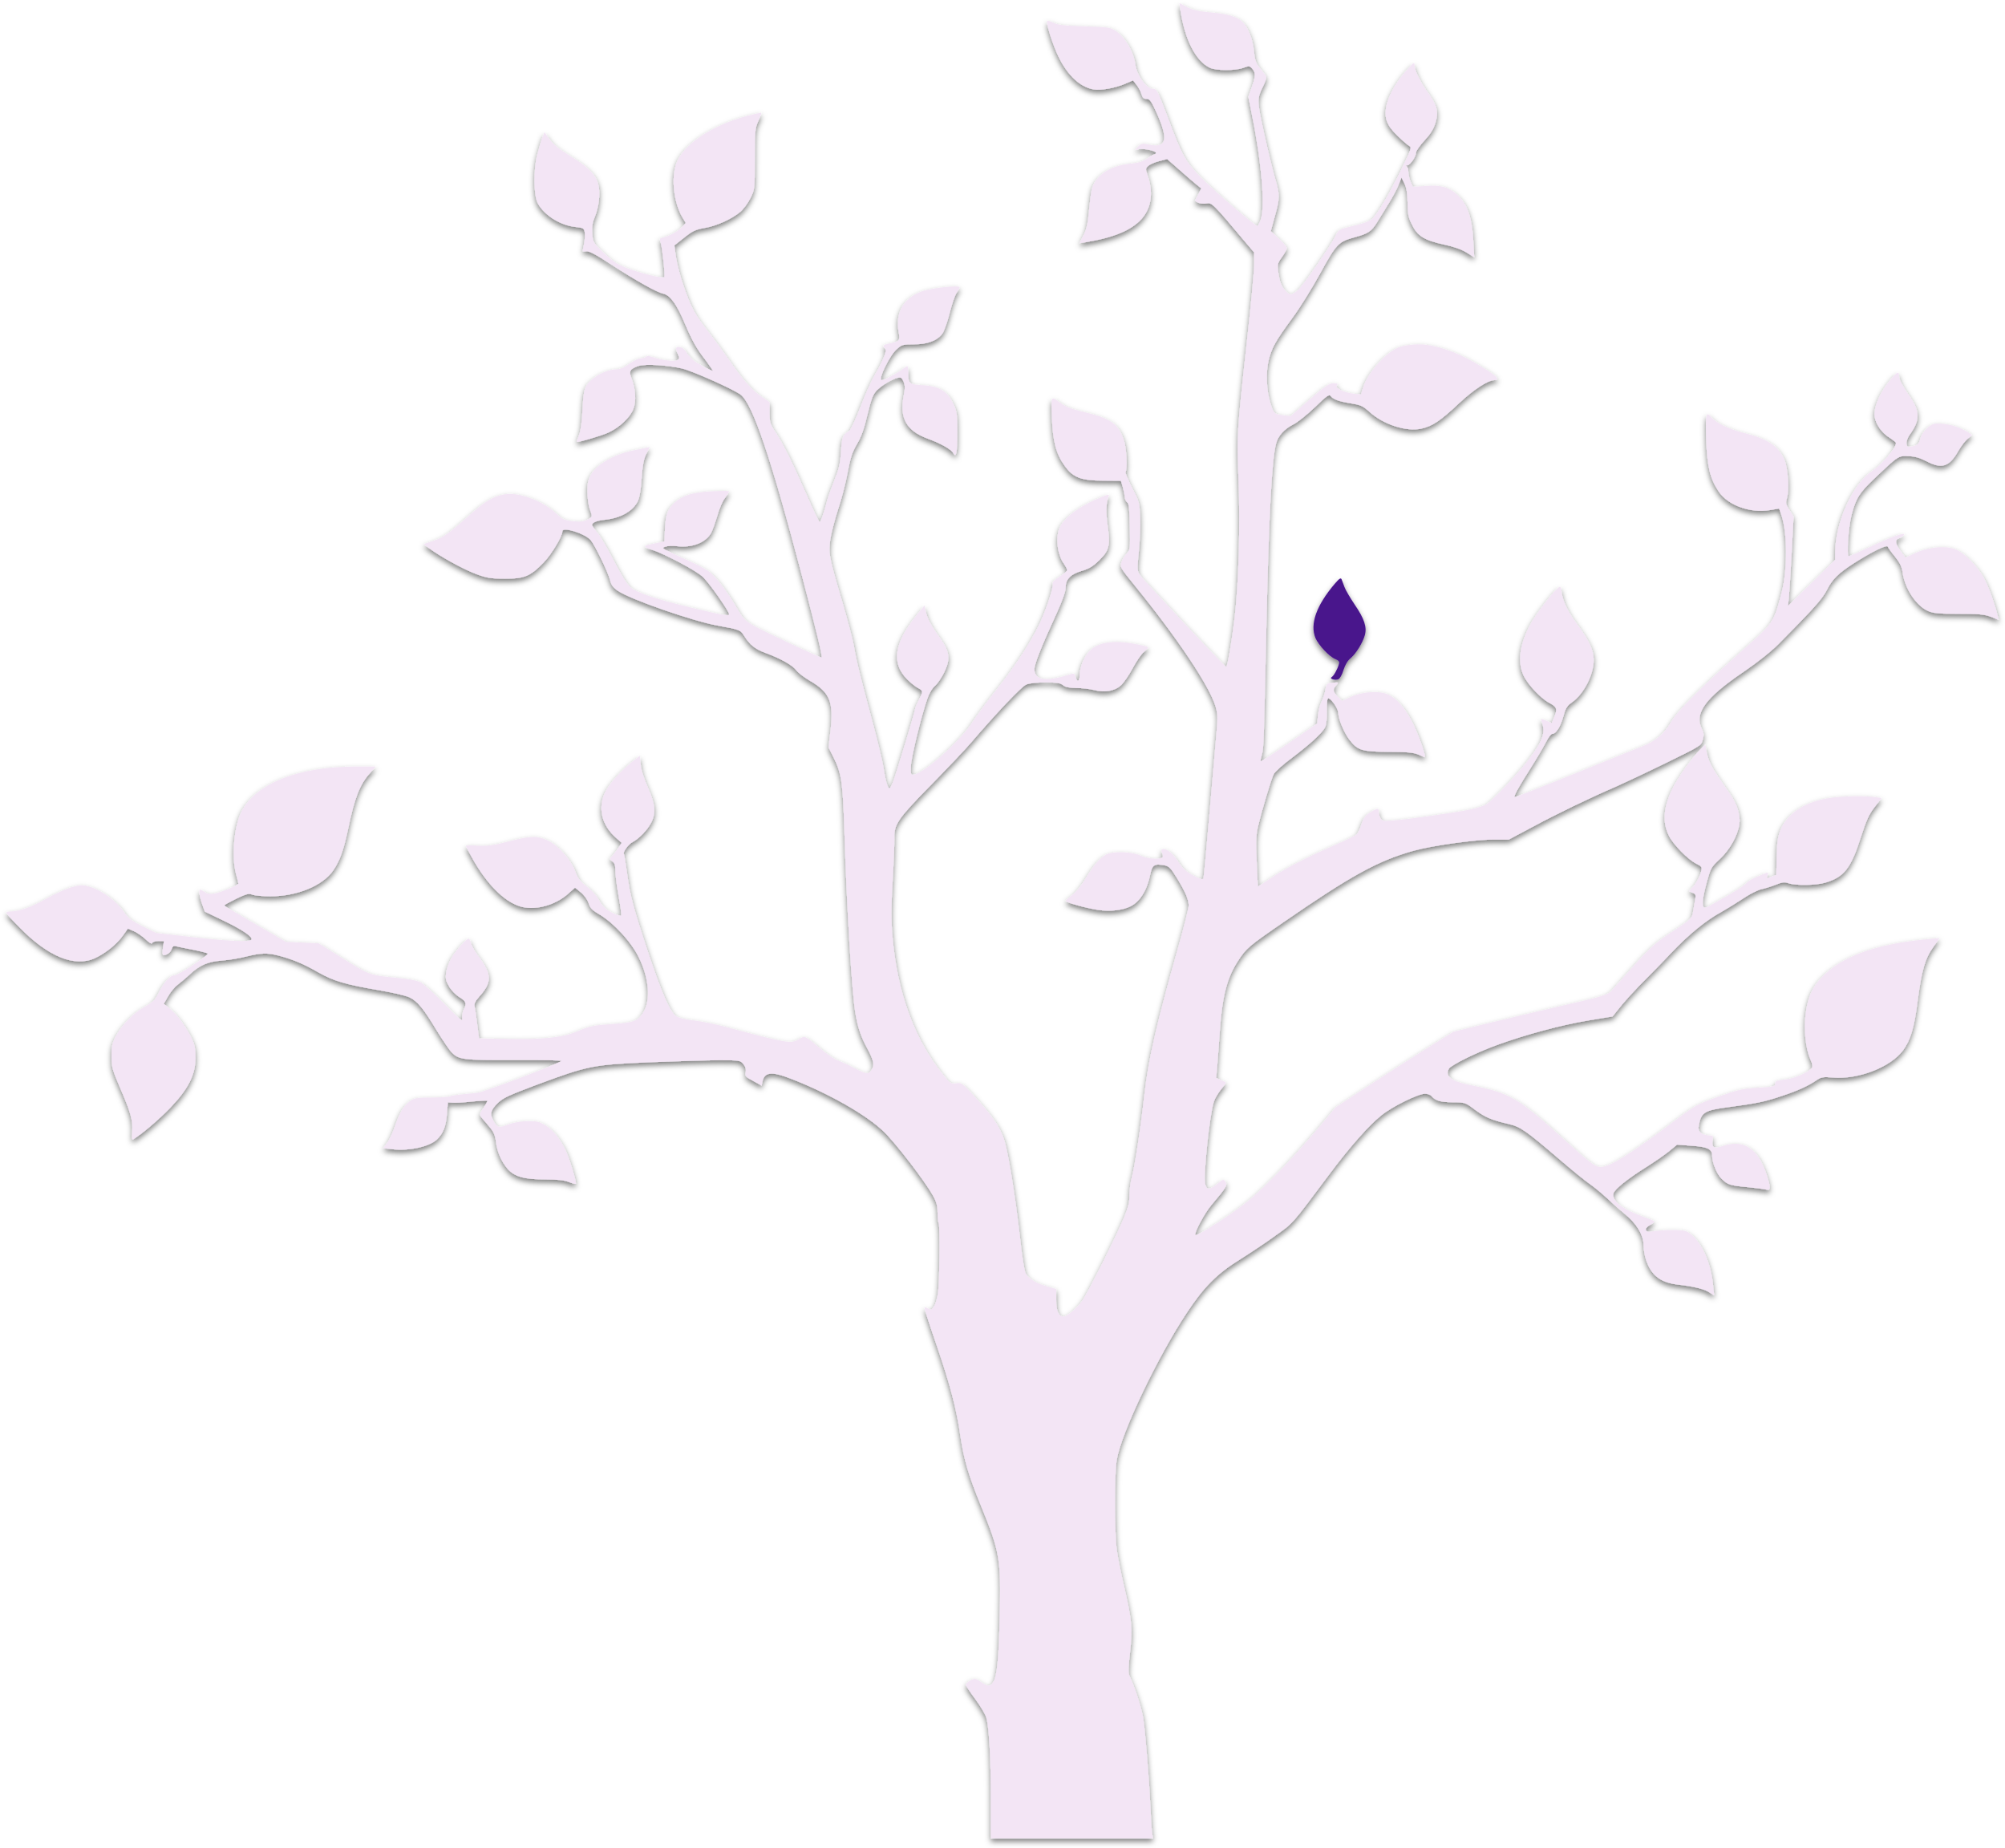
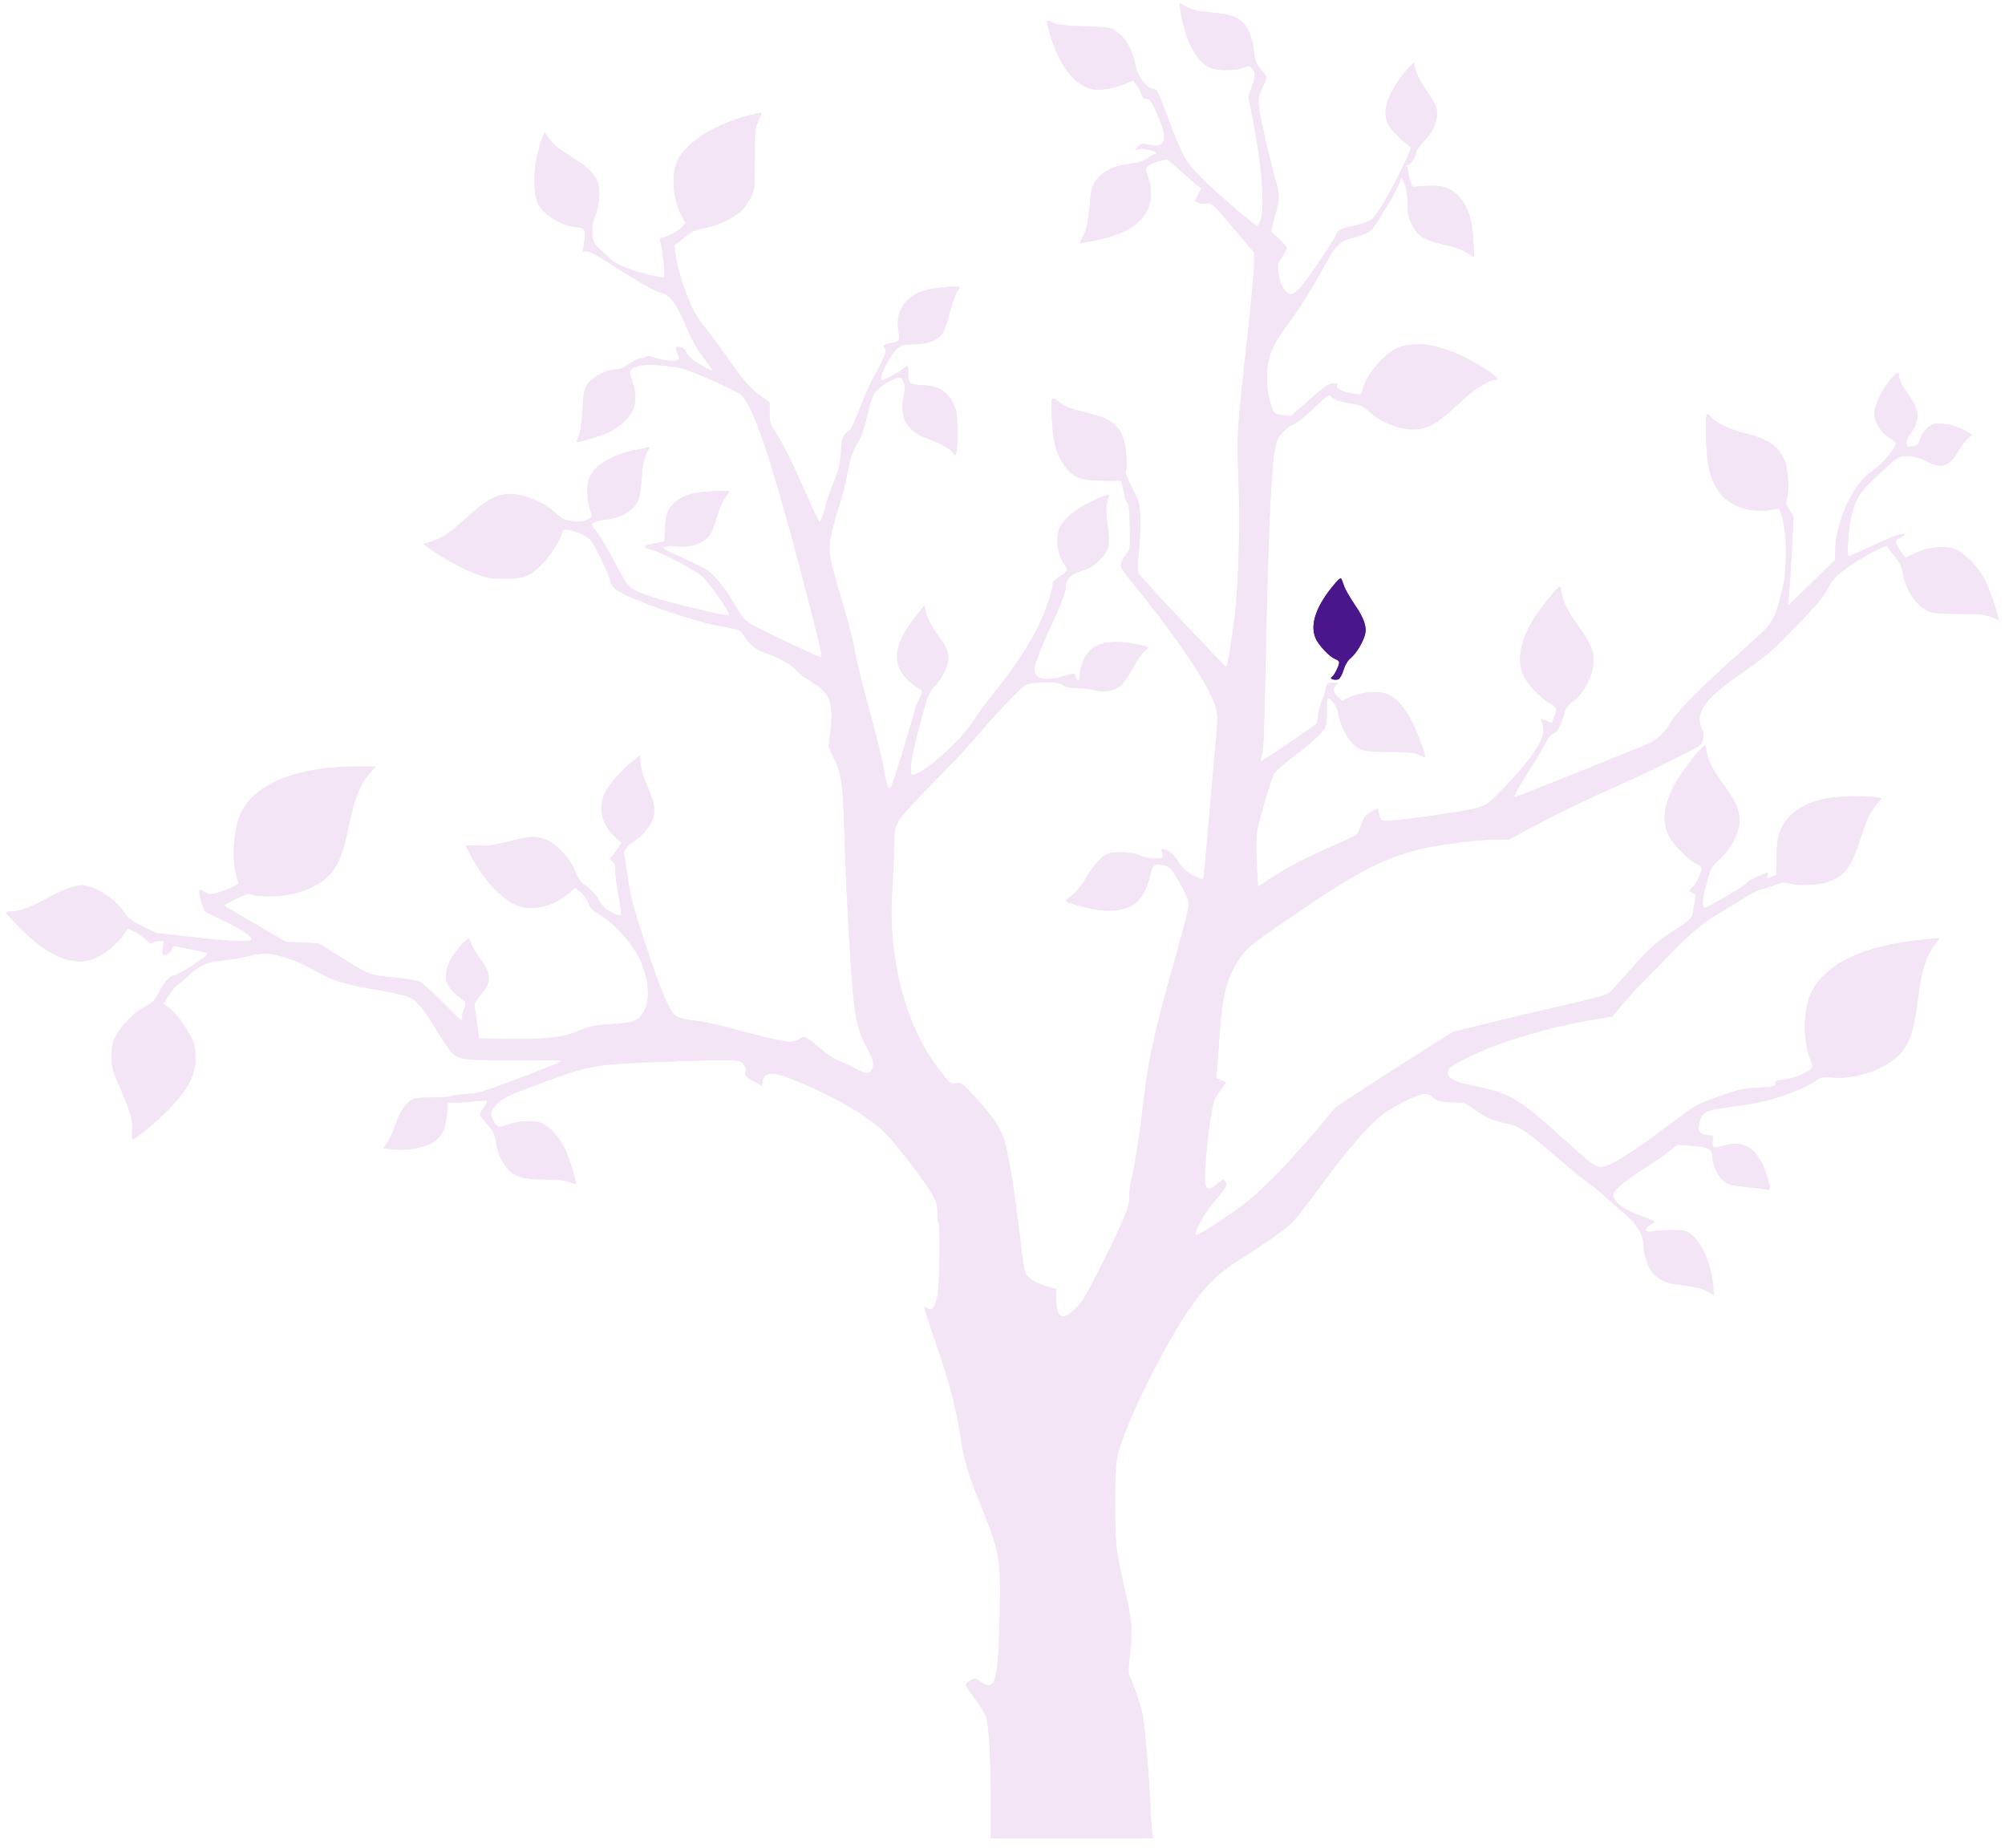
<svg xmlns="http://www.w3.org/2000/svg" width="1287" height="1186">
  <defs>
    <filter id="a" width="101.9%" height="102%" x="-.9%" y="-1%" filterUnits="objectBoundingBox">
-       <feOffset dy="2" in="SourceAlpha" result="shadowOffsetOuter1" />
-       <feGaussianBlur in="shadowOffsetOuter1" result="shadowBlurOuter1" stdDeviation="2" />
-       <feColorMatrix in="shadowBlurOuter1" result="shadowMatrixOuter1" values="0 0 0 0 0 0 0 0 0 0 0 0 0 0 0 0 0 0 0.5 0" />
      <feMerge>
        <feMergeNode in="shadowMatrixOuter1" />
        <feMergeNode in="SourceGraphic" />
      </feMerge>
    </filter>
  </defs>
  <g fill="none" fill-rule="evenodd" filter="url(#a)" transform="translate(4 2)">
    <path fill="#F3E5F5" d="M753.6 3.8c2.7 19.2 9.8 33.3 19 37.7 4.1 1.9 15.8 2 21.3.1 3.5-1.3 4.2-1.3 5.5 0 2.6 2.6 2.7 4.9.3 11.8l-2.4 6.7 2.3 11.6c6.2 30.4 8.6 59.1 5.6 67.5-.8 2.1-1.7 3.8-2.1 3.8-1.6 0-26.4-21.3-35.4-30.3-11-11.1-12.9-14.6-22.2-39.5C739 56 738.5 55 736 55c-4.1 0-10.3-8.6-11.2-15.6-1-7.7-6.3-17.1-11.7-20.9-4.2-3-4.4-3-20.9-3.6-13.2-.4-17.4-.9-20-2.3-1.9-1-3.7-1.5-4-1.1-1 .9 3.6 15.5 7.3 23 5.8 11.9 13.8 19.4 22.5 20.9 4.5.8 14-.9 20.4-3.7l4.9-2.1 2.2 2.8c1.3 1.6 2.7 4.3 3.2 6 .7 2.4 1.5 3.1 3.3 3.1 2.1 0 3 1.3 6.8 9.7 7.3 16.5 5.9 22-5.2 19.6-4.4-.9-5-.8-7 1.2l-2.1 2.2 2.8-.5c3.3-.5 10.7 1.1 10.7 2.4 0 .5-.4.9-.9.9-.4 0-2.6 1.2-4.7 2.7-2.9 2-5.7 2.9-11.2 3.4-12.7 1.3-21.7 7.3-24.3 16-.5 1.9-1.3 8.2-1.9 14.1-.7 8.2-1.5 11.9-3.5 15.8l-2.6 5.1 3.8-.6c18.3-3 29.6-7.7 36.2-15.1 6.3-7.2 7.6-17.1 3.6-28.3-1.2-3.6-1.2-4.1.6-5.7 1-.9 4.2-2.3 7-3l5.1-1.3 8.2 7.2c4.4 3.9 9.4 8.2 10.9 9.4l2.8 2.2-2 4-2.1 4 2.1 1.2c1.2.6 3.6.8 5.3.5 3.5-.7 4.2 0 24.9 24.7l5.7 6.7v7.7c0 4.2-2 25.9-4.5 48.2-6.7 61-6.6 60.5-5.5 90.6 1.1 28.8.1 65.9-2.5 87.8-1.7 14.5-4.6 31.7-5.4 31.7-1 0-53.4-55.9-55.5-59.1-1.7-2.7-1.7-3.7-.6-14.7.7-6.4 1.1-16.2.9-21.7-.4-9.8-.5-10.4-5.2-19.3-2.6-5.1-4.5-9.7-4.2-10.2 1.3-2.1.6-15.8-1.1-20.5-3.4-10.2-8.1-13.7-23.4-17.5-10.6-2.6-13.7-3.7-17.5-6.5-6.1-4.4-5.8-5-5.3 9.6.6 15.3 2.7 23.3 8.3 31 5.3 7.4 10.5 9.4 24.5 9.4l11.5.1 1.2 3.9c.6 2.2 1.2 5.1 1.2 6.4.1 1.3.8 2.9 1.6 3.5 1.2.9 1.5 4.1 1.7 15.8.3 13.9.2 14.7-1.9 17-1.3 1.3-2.8 3.8-3.4 5.6-1.1 3.1-.9 3.5 8.8 15.4 27.2 33.5 47.2 63.5 51.4 76.7 1.5 5 1.6 7.3.9 15.7-.5 5.5-2.5 28.8-4.5 51.9-2 23.1-3.8 42.6-4 43.3-.4 1-2.1.5-6.5-1.9-4.4-2.3-6.8-4.4-9.1-8-3.5-5.6-7.3-8.9-10-8.9-1.6 0-1.7.4-.9 2.5.5 1.3.6 2.6.1 2.9-2.1 1.4-10 .7-14.1-1.3-5.4-2.5-17.6-2.9-21.8-.7-4.1 2.1-8.1 6.8-13.3 15.4-2.7 4.6-6.3 8.9-8.7 10.7-2.2 1.6-4.1 3.3-4.1 3.7-.1 1 12.3 4.5 20.6 5.8 7.8 1.2 15.9.3 21.2-2.4 6-3.1 10.5-10.5 12.5-20.6 1.3-6 2.5-6.8 9.2-5.6 2.8.6 4 1.8 7.9 8.2 5.6 9.2 7.5 13.8 7.5 17.7 0 1.6-2.9 13.1-6.4 25.6-14.2 50.1-19.5 73-22.1 96.1-2.1 19.5-6.2 46.3-8 52.7-.8 2.8-1.5 7.9-1.5 11.3 0 4.7-.8 8-3.6 14.8-4.7 11.3-22.8 47.5-26.5 52.8-3.2 4.7-9.9 10.4-12.1 10.4-3.3 0-4.8-3.5-4.8-10.7v-7l-5.7-1.6c-6.8-1.9-11.6-4.7-13.7-7.9-1-1.5-2.4-10.3-4-24.8-2.7-23.3-6.5-47.8-9.2-58.5-2.3-9.2-6.8-16.3-17.9-28.6-9.8-10.8-10.1-11.1-13.7-10.6-3.4.5-3.9.2-8.6-5.7-18.3-22.6-29.3-52.8-32.3-88.6-.9-10.4-.9-18.5.1-35.5.7-12.1 1.2-24.7 1.1-27.9-.2-8.6 2.4-12.3 23.8-34.1 10.3-10.5 21.6-22.4 25.1-26.5 16.9-19.7 32.7-36.4 35.7-37.6 1.9-.9 7-1.4 12.4-1.4 7.4 0 9.6.4 11.2 1.7 1.4 1.3 3.7 1.8 8.6 1.9 3.6 0 8.8.6 11.4 1.3 6.7 1.8 13 .7 17.1-2.9 1.8-1.6 5.2-6.5 7.6-11 2.4-4.5 5.6-9.2 7.2-10.5 1.5-1.3 2.8-2.6 2.8-2.9 0-1-14.1-3.6-19.5-3.6-8.6 0-14.2 1.8-18 5.7-3.7 3.8-6.5 10.7-6.5 16 0 3.9-1.7 4.4-2.6.8-.5-2.1-1-2.4-2.8-1.9-16.2 5.2-23.6 4.2-23.6-3.1 0-3.4 4.6-14.9 14.4-36.2 3.5-7.7 5.6-13.6 5.6-15.9 0-5.6 2.9-8.7 10.1-10.9 4.9-1.4 7.5-3 11.5-6.9 6.4-6.3 7.2-9.4 5.4-22.3-1.2-8.6-1-14.6.6-18.7.6-1.5 0-1.4-4.5.4-12.8 5-23.3 12.5-26.6 19-3.2 6.4-2 17.6 2.5 24 1.1 1.6 2 3.3 2 3.9 0 .7-2.2 2.6-4.9 4.2-3 1.9-4.8 3.6-4.4 4.4.8 2.2-4.6 18.4-9.4 27.9-6.3 12.5-15.2 25.9-26.9 40.6-5.5 6.9-12.5 16.3-15.5 21-7.8 11.9-30.5 32.1-37.4 33.2-1.8.3-2-.2-1.8-5.4.2-5.7 6.5-31.6 10.5-43.2 1.2-3.6 3.2-6.9 4.9-8.3 1.6-1.4 4.3-5.3 6-8.8 4.1-8.5 3.6-13-2.6-21.8-5.9-8.2-8.4-12.9-9.3-17.4l-.8-3.7-5.1 6.4c-14.4 17.8-16.3 30.5-6.1 40.9 2.4 2.4 5.5 4.9 7.1 5.7 3.3 1.7 3.3 2.3.5 7.7-1.2 2.3-2.3 4.9-2.4 5.7-.1 1.9-12 41.2-14.1 46.7-.9 2.4-1.9 4.3-2.4 4.3-1.1 0-2.6-5.4-3.8-13.5-.6-3.9-3.6-16.2-6.6-27.5-7.4-27.3-11.1-42-12.4-50.5-.7-3.9-3.9-16-7.1-27-8.9-30-9.3-32.3-8-41.4.7-4.2 2.9-12.9 5-19.3 2.2-6.4 4.9-17 6.1-23.5 1.8-9.6 2.9-13 6-18.3 2.8-4.7 4.6-9.8 6.7-18.8 2.4-9.9 3.5-12.9 5.8-15.4 3.3-3.4 9.7-7.4 13.5-8.3 2.2-.5 2.8-.2 3.9 2.4 1 2.5 1 4.4 0 9.6-2.6 14 1.9 22 15.4 27 8.5 3.1 15.2 6.9 16.5 9.3 1.9 3.4 2.6-.2 2.6-13.1 0-12.5-.2-13.5-2.8-19-3.9-7.9-9-10.9-19.7-11.5-8.7-.5-9-.8-9-8.5 0-2-.3-3.7-.6-3.7s-2 1.1-3.7 2.4c-3.7 2.7-11.1 6.6-12.7 6.6-2.7 0 5-15.9 9.7-20 3.1-2.8 4-3 11-3 8.8 0 15-2.4 18.3-7 1.1-1.6 3.2-7.5 4.6-13.1 1.4-5.6 3.4-11.5 4.5-13 1-1.5 1.9-3 1.9-3.5 0-1.5-18.5.4-24.5 2.7-11.6 4.3-16.9 13.7-14.7 25.9 1.1 5.7.6 6.3-6.1 7.5-3.9.8-4.4 1.4-2.5 3.3 1.3 1.3-1.1 7.3-7.4 18.2-2 3.6-6 12.6-8.8 20-2.9 7.4-5.9 13.9-6.7 14.4-4.2 2.4-5 4.2-5.5 13.7-.5 7.7-1.3 11-4.1 17.9-1.9 4.7-4 10.5-4.7 13-2 7.9-4.1 14-4.9 14-.4 0-4.1-7.5-8.1-16.8-9.7-22-14.8-32.3-19.8-40.1-3.9-5.9-4.2-6.9-4.2-13.2v-6.8l-5.1-3.5c-6.3-4.2-12.5-11.2-21-23.6-3.6-5.2-10.1-14.1-14.5-19.7-6.1-7.8-8.7-12.3-11.7-19.8-4.1-10.3-7.3-21.7-8.2-29.3l-.6-4.7 6.3-5c5.4-4.3 7.3-5.2 13.2-6.2 7.6-1.3 17.1-5.6 22.8-10.3 2-1.7 4.9-5.6 6.5-8.8 2.8-5.7 2.8-5.8 2.8-25.2 0-18.1.2-19.8 2.3-24.4 1.2-2.7 2.1-5.1 1.9-5.2-.2-.2-4.5.8-9.6 2.1-20.6 5.6-37.9 16.5-43.9 27.9-4.8 9.1-3.3 26.9 3 37.4l2 3.3-2.3 2.6c-2.6 2.7-7.9 5.6-12.1 6.7-2.4.5-2.6.9-1.8 2.9 1 2.7 3.1 21.9 2.4 22.6-.9 1-15.9-2.7-23.9-5.8-6.5-2.5-9.3-4.4-14.9-9.8-6.9-6.5-7-6.8-7.4-12.5-.3-4.3.1-7 1.6-10.6 2.7-6.3 3.7-15.6 2.2-21-1.6-6.1-6.6-11.2-18.2-18.2-7.1-4.4-10.9-7.5-13.1-10.7l-3.2-4.5-1.2 3.1c-.7 1.6-2.2 6.7-3.4 11.2-2.6 9.9-2.4 26.3.3 31.4 4.2 7.7 14.5 14.2 24.3 15.2 4.7.5 5.4.8 5.8 3.2.3 1.4.1 4.6-.3 7.1-.5 2.5-.9 4.8-1 5.1 0 .3 1.1.4 2.3.2 1.7-.3 6 1.9 15.7 8.2 17 11.1 29.6 18.1 33.8 19 4.3.9 8.7 6.9 13.7 18.9 4.7 11.1 7.5 16.2 13.8 24.3 2.6 3.5 4.5 6.3 4.2 6.3-1.2 0-9.1-4.3-12.3-6.7-1.7-1.3-3.9-3.7-4.7-5.2-.8-1.7-2.5-3.1-4-3.3-2.8-.6-3.2.6-1.3 4.7 1 2.2.9 2.8-.3 3.6-1.7 1.1-9.8.2-15.3-1.7-2.7-1-4.3-1.1-5-.4-.5.5-2.1 1-3.4 1-1.3 0-4.6 1.6-7.2 3.5-3.1 2.3-5.9 3.5-8.1 3.5-4.6.1-10.2 2.2-14.4 5.4-6.2 4.7-6.9 6.7-7.6 20.5-.4 8.2-1.2 14-2.3 16.5-.9 2.2-1.5 4-1.4 4.2.7.5 15.6-3.8 20.4-6 7.1-3.3 13.9-9.7 16-15.2 1.9-5 1.4-12.8-1.2-19.4-1.9-4.8-1.1-6.3 4.4-8.1 4.3-1.4 18.7-.6 28 1.6 6.7 1.6 32.3 13 37.5 16.7 7.7 5.5 19.6 40.6 39.7 117.2 9.4 35.9 13.2 51.6 12.3 51.6-1.3 0-36.7-16.6-42.9-20.1-6.7-3.8-7.3-4.5-13-14.2-3.2-5.5-8.4-12.8-11.4-16.1-5.6-6.1-5.5-6-28.6-16.6-6.4-3-6.7-3.3-4.5-4.1 1.4-.5 5-.7 8-.3 9.7 1.1 18.4-2.5 21.7-8.8.9-1.7 2.6-6.6 3.9-10.9 1.2-4.4 3.4-9.5 4.9-11.3 1.4-1.9 2.6-3.8 2.6-4.2 0-.4-4.8-.4-10.7-.1-13.4.6-20.6 3.1-25.6 8.7-3.7 4-4.5 6.8-5 18l-.2 5.5-4 .8c-2.2.5-5 1.1-6.2 1.3-3.5.7-2.8 1.8 2 3.2 8.5 2.7 28.7 13.4 33 17.6 4.3 4.2 16.7 21.9 16.7 23.8 0 1.4-3.3.8-23.9-4.1-22.5-5.4-35-9.5-39.3-13.1-2.4-2-5.8-7.4-10.7-16.9-3.9-7.7-8.7-15.8-10.6-18.1-1.9-2.3-3.5-4.5-3.5-5 0-1.6 2.7-2.8 8.3-3.4 10.2-1.1 18.1-5.6 21.2-12.1 1.1-2.4 2-7.8 2.4-14.9.6-8.3 1.4-12.2 3-15.4l2.2-4.3-2.3.5c-1.3.3-4.6 1-7.4 1.5-12.8 2.5-23.9 8.7-27.9 15.5-2 3.5-2.5 5.6-2.5 11.2.1 3.8.7 8.7 1.5 10.9 1.9 5.3 2 5.2-1.6 7.1-2.4 1.2-4.5 1.4-9.3.9-5.4-.6-6.7-1.3-10.7-5-5.2-4.9-11.9-8.5-19.8-10.9-12.5-3.7-20.9-1.1-33.6 10.2-15 13.4-18.7 16.1-25.3 18.3l-6.3 2.1 3.3 2.5c7.2 5.4 21.8 13.4 29.8 16.5 7.5 2.8 9.7 3.2 19 3.2 12.6.1 16.4-1.5 25.1-10.5 5-5.2 11.9-16.7 11.9-19.9 0-3.1 14.3 1.3 18.1 5.6 2.6 2.9 11.1 20.4 12.4 25.4.9 3.5 2 5.1 5.1 7.2 8.3 5.6 48 19.4 63.9 22.3 14.3 2.6 14.8 2.8 17.1 6.5 3.7 5.9 7.1 8.6 13.6 11 9.6 3.5 17.7 8 19.9 11.2 1.1 1.5 5.1 4.6 8.9 6.8 12.7 7.4 15.2 13.5 13.1 31.9l-1.3 10.7 3.1 6.2c5.3 10.6 6.1 16 7.1 48.2 1.5 48.5 4.8 103.5 7.1 116.5 1.4 8.6 3.6 15.1 7.4 22 4.3 8 5 11.1 3 14.1-2 3.1-3.1 3-10.9-1-3.5-1.9-8.4-4.1-10.8-5-2.4-.9-7.2-4.2-10.8-7.2-10.4-8.9-10.2-8.8-14.3-6.4-2.9 1.7-4.5 2-8.4 1.5-5.5-.8-18.3-3.9-36.8-9-7.1-1.9-17-4-22-4.5-5.6-.7-9.9-1.7-11.5-2.8-4-2.8-9.3-14.9-17.9-40.7-9.7-29.2-11.5-36-13.6-51.2-.9-6.5-1.8-11.9-2-12.2-1-.9 2.8-6.2 5.5-7.6 4.2-2.2 9.6-7.8 12-12.5 3.2-6.2 2.6-12-2.1-22.5-2.5-5.6-4.3-11.2-4.6-14.7l-.6-5.8-4.1 3.3c-7.5 5.9-15.4 14.6-18 19.9-5.1 10.2-2.5 21.4 6.9 29.6l3.6 3.2-3.1 4.5c-1.7 2.4-3.5 4.7-4.1 5.1-.6.4-.3 1.2 1 2.1 1.6 1.1 2.1 2.5 2.1 6.1 0 2.6.9 10 2.1 16.5 1.2 6.5 1.9 12.1 1.6 12.3-.8.8-8-2.5-10.5-4.9-1.3-1.2-3.3-3.9-4.3-5.9-1.1-2.1-4.3-5.6-7.3-7.8-4.4-3.3-5.7-5.1-7.4-9.8-2.8-7.5-10.9-16.7-17.7-19.8-6.6-3.1-11-3-25.1.7-9.8 2.5-13.3 3-19.6 2.7-4.3-.3-7.8-.2-7.8 0 0 .3 2 4.2 4.5 8.6 8.9 15.8 19.8 26.9 29.9 30.2 9.2 3.1 22.5-.2 31.1-7.8l4.6-4.1 3.7 3c2.2 1.8 4.2 4.6 5 6.9 1 3.2 2.3 4.6 7 7.3 9.2 5.5 20.4 17.6 25.2 27.5 6.6 13.1 7.8 27.5 3 35.3-3.3 5.5-6 6.6-19.3 7.5-13.2.9-15 1.3-24.3 5.2-8.3 3.5-21.1 4.8-43.4 4.4l-18.5-.3-1.2-9.3c-.6-5.2-1.4-10.3-1.7-11.5-.3-1.4.5-3.2 3-6 8.4-9.3 8.3-14.3-.7-26.2-2-2.7-4.1-6.2-4.4-7.8-.4-1.5-1.1-2.9-1.5-3.2-1.1-.7-8.2 7.2-11.3 12.6-1.5 2.5-3 6.6-3.3 9.2-.6 3.8-.2 5.3 1.9 8.9 1.4 2.4 4.3 5.4 6.6 6.8 4.4 2.7 4.8 4.1 2.7 8.1-.7 1.5-1.1 4-.9 5.5.4 2.5-1.3 1-11.4-9.2-6.5-6.7-13.5-12.9-15.3-13.9-2.3-1.2-8.2-2.3-17.2-3.1-15.7-1.5-15.9-1.6-35.2-13.8l-13-8.1-10.5-.5-10.6-.5-17-9.9c-9.3-5.5-18.2-10.6-19.7-11.5-1.6-.9-2.8-1.8-2.7-2.1 0-.3 3.5-2.1 7.6-4.2 6.5-3.1 8.1-3.5 10.2-2.6 1.4.6 6.7 1.1 11.6 1.1 17.2 0 33.6-6.8 40.4-16.6 4.3-6.4 6.6-12.7 9.6-26.8 4.2-20.1 7.5-28.6 14.2-35.9l3.5-4h-12.7c-37 0-64.2 10.7-73.5 29-4.8 9.3-6.5 28.9-3.5 40 .8 3 1.5 5.8 1.5 6.1 0 1-11.1 5.7-15.3 6.4-2.7.5-4.4.3-6.2-.9-1.3-.9-2.7-1.6-3-1.6-1 0-.5 4.3 1.2 9.2l1.8 4.9 12 5.8c12.1 5.8 19 10.5 17.9 12.2-.9 1.6-15.2 1-38.5-1.7l-22.7-2.6-8.7-4.3c-7.4-3.7-9.3-5.2-12.2-9.5-4.3-6.5-13.9-13.5-21.2-15.7-5.1-1.5-6.1-1.5-11.6 0-3.4.8-11 4.2-16.9 7.6-10.1 5.6-17.3 8.1-23.1 8.1-1.4 0-2.5.4-2.5.8 0 .5 3.9 4.8 8.8 9.7 18.3 18.6 35.1 25.4 48.1 19.5 6.7-3.1 13.6-8.6 17.6-14l3.6-5 3.7 1.6c2 .8 5.4 3.2 7.6 5.2 2.5 2.4 4 3.3 4.3 2.4.3-.6 2.1-1.2 4-1.2h3.5l-.6 4.5c-.5 2.7-.3 4.5.3 4.5 2.3 0 4.3-1.4 5.2-3.7.7-2 1.4-2.4 3.2-1.9 1.2.3 6 1.3 10.7 2.2 4.7.9 8.9 2 9.3 2.4 1.1.9-18.8 14-21.3 14-2.8 0-6.6 4.2-10.1 11.2-2.5 4.9-3.7 6.1-8.9 8.9-7 3.7-14.9 11.8-18.8 19.3-2.2 4.2-2.7 6.4-2.6 12.6 0 6.9.5 8.6 5.6 20.5 6.8 15.7 8.2 20.8 7.6 28-.3 3.7-.1 5.2.6 4.8 5.4-3.1 16.9-13 23.9-20.3 11.7-12.2 16.1-21.1 16.2-31.9 0-6.3-.5-8.6-2.8-13.3-3.6-7.3-9.2-14.8-13.9-18.6l-3.7-2.9 2.9-5c1.6-2.8 4.4-6.1 6.2-7.4 1.7-1.3 5.2-4.2 7.7-6.6 6.3-5.9 11.2-8 20.6-8.8 4.4-.3 11.5-1.5 15.7-2.6 9.2-2.3 13.6-2.4 20.9-.5 9 2.4 15.9 5.3 25.1 10.6 10 5.7 17.6 7.9 39.3 11.6 8.3 1.4 16.9 3.4 19.3 4.5 5.2 2.5 9 7.1 17.6 21.4 3.7 6 7.9 12.2 9.3 13.7 4.8 5 7.2 5.3 40.6 5.2 17-.1 30.5.1 30 .6-2.2 1.9-49.4 19.8-53.8 20.4-2.7.3-7.7.8-10.9 1.1-3.3.3-6.4.9-7 1.2-.5.4-5.8.7-11.7.7-9.3.1-11.1.4-13.6 2.2-4.1 3.1-6.8 7.5-9.7 16-1.4 4.2-3.7 9.1-5.1 10.9l-2.5 3.4 5.6.7c10.7 1.3 23.6-1.5 28.7-6.1 4.2-4 5.9-8.3 6.6-16.5l.6-7.5 3 .2c1.7.2 7.3-.1 12.5-.7 5.2-.5 9.6-.7 9.8-.5.2.2-.8 2.1-2.2 4.2-3.1 4.5-3.1 4.5-.7 7.5 1.1 1.2 3.3 3.9 4.9 5.8 2.1 2.5 3.1 5 3.5 8.7.8 6.6 3.5 12.8 7.6 17.6 4.5 5 10.6 6.7 24.3 6.7 7.6 0 11.9.5 14.8 1.6 2.3.9 4.3 1.4 4.6 1.2.7-.8-4.4-17.4-6.8-22.1-3.7-7.4-8.2-12.8-12.8-15.5-3.8-2.3-5.6-2.7-11.5-2.6-4.4.1-9 .9-12.4 2.2-6.1 2.4-7.1 2-9.7-3.1-2.1-3.9-1.3-6.5 3.3-10.9 3.1-3.1 7.4-5 24.1-11.3 33.9-12.6 36.3-13.1 73.2-14.7 17.3-.7 37.5-1.3 44.9-1.3 12.9 0 13.4.1 15.3 2.5 1.3 1.6 1.8 3.3 1.4 5.2-.5 2.4 0 3 4.9 5.6l5.4 3 .6-2.9c1.3-5.9 6.1-6.3 18.3-1.5 24.3 9.4 48.7 23.3 59.7 34.1 7.6 7.4 26 31.3 31.2 40.6 2.4 4.2 3.1 6.6 3.1 11.1 0 3.2.3 6.2.7 6.8 1 1.6.6 38.9-.5 45.5-.5 3.2-1.6 6.8-2.5 8.1-1.3 2-1.9 2.3-3.6 1.3-1.1-.6-2.3-.9-2.5-.7-.2.3 3.2 11 7.7 23.9 8.8 25.6 12.9 41.3 15.4 58.8 2.2 14.8 5.1 24.9 13.2 44.6 12.2 30 12.8 33.6 12 71-.6 27.1-1.7 38.4-4.2 42.2-2 2.9-3.4 2.9-7.9-.2-3.5-2.4-3.9-2.4-6.6-1-1.7.9-3 2.1-3 2.8 0 .6 2.7 4.8 6 9.2 3.3 4.4 6.5 9.8 7.1 11.9 1.8 6.6 2.9 25.9 2.9 52.3v25.3h104.1l-.5-3.3c-.3-1.7-.8-9.3-1.1-16.7-.8-17.3-3.2-47.4-4.6-56.9-.9-6.3-5.7-21-9-27.7-.7-1.4-.6-5.9.5-15 1.7-15.1 1.3-20-3.9-42.4-1.9-8-3.9-18.3-4.6-23-1.5-11.3-1.6-49.6 0-58.3 3-17.3 26.2-66 44.9-94.1 11-16.7 19.5-25.2 34.2-34.3 6.3-4 16.5-10.7 22.5-15.1 11.8-8.4 10.2-6.6 34.2-38.7 13.7-18.4 26.1-32.4 34.2-38.8 7.1-5.7 23.5-13.7 27.8-13.7 1.7 0 3.6.7 4.3 1.6 2.5 2.9 5.6 3.8 13.5 3.9 7.9 0 8.1.1 14.2 4.7 6.7 5 10.9 6.7 21.6 9.2 7.7 1.8 10.8 3.9 33.3 23.2 7.7 6.6 16.3 13.6 19 15.4 2.7 1.9 7.6 5.9 10.9 9 3.3 3.1 8.6 7.7 11.8 10.4 7.4 6.2 11.7 13.4 11.7 19.8 0 2.6.7 6.9 1.6 9.5 3.3 9.9 9.3 14.5 20.4 15.8 10.2 1.2 16.5 2.7 19.9 4.8l3.4 2.1-.7-6.8c-1.4-14.3-7.4-27.4-14.9-33-2.4-1.8-4.3-2.1-11.5-2.1-4.8 0-10.3.4-12.3.8-4.9 1.2-6.1-1.5-1.9-4 1.7-.9 3-2 3-2.3 0-.3-3-1.6-6.7-2.9-13.9-4.9-20.9-10.3-19.6-15.2.7-2.6 8.9-9.2 20.5-16.5 5.1-3.2 11.8-7.8 14.8-10.2l5.5-4.5 9.5.7c10.1.7 13 2.1 13 6.1 0 4.7 3 12.1 6.2 15.2 4 3.8 5.3 4.2 17 5.3 5.1.5 10.3 1.2 11.6 1.5 2.9.9 2.9-1.4.1-9.8-5.6-16.9-14.8-22.7-28.3-18.1-5.5 1.9-7 1-6.2-3.9.4-1.7.1-2.7-.7-2.8-6.9-.4-9.1-2.2-8.2-6.8 1.5-8.2 3.7-9.5 19-11.5 18.7-2.5 23.3-3.5 34.3-7.2 10.3-3.4 17.1-6.5 22.7-10.4 2.6-1.7 4-1.9 10-1.4 16.4 1.4 37.1-6.7 45.1-17.5 4.8-6.6 7.2-14.5 9.4-32.1 2.5-19.2 4.8-27 10-34.2l4-5.7-5.7.5c-32.5 2.8-54.4 10.1-67.6 22.4-7.8 7.3-11.3 14.4-12.7 25.9-1.3 9.8 0 22.1 3 28.8 1.4 3.1 1.7 5 1 5.8-2.4 2.9-11.7 6.9-17.4 7.4-5.2.5-6.1.9-6.1 2.6 0 1.8-.9 2.1-11 2.6-9.8.6-12.6 1.2-25.3 5.7-14.1 5-14.6 5.3-29.5 16.5-26.6 20.1-40.5 28.7-46.1 28.7-3.7 0-6.9-2.5-24.6-18.5-28.7-26-34-29.1-59-34-12.5-2.5-16.6-5.6-14-10.5 1.3-2.4 17.9-10.6 31.5-15.5 17.9-6.5 40.7-12.6 57.3-15.4l16.3-2.7 5.7-7.1c3.2-3.9 9.4-10.6 13.7-14.9 4.4-4.4 12.5-12.7 18-18.5 11.3-12 22.4-21.1 32.3-26.5 3.7-2.1 10-6 14.1-8.7 4.1-2.8 9.3-5.4 11.5-5.9 2.3-.5 6.5-1.8 9.3-2.9 4.4-1.8 5.8-1.9 8.4-1 4.6 1.6 17.7 1.4 23.6-.4 11.9-3.5 16.4-9.2 22.6-28.6 3.8-11.8 5.5-15.4 9.1-20l4.4-5.7-4.5-.6c-7.6-1-22.3-.6-30.5.8-15.3 2.8-25.8 10-30 20.6-1.7 4.4-2.2 7.9-2.4 17l-.2 11.5-3.2 1.3c-3 1.2-3.1 1.2-2.5-.9.6-1.6.4-2.1-.6-1.7-8.7 3.5-10.8 4.5-13 6.8-2.2 2.1-8.1 5.8-23.2 14.2-1.6 1-3.4 1.5-3.9 1.2-1.5-.9-.9-6.4 1.8-16.2 2.5-9.1 2.8-9.7 8.3-14.8 6.4-5.9 11.5-15 12.6-22.4.8-5.3-1.3-12.4-5.4-18.5-1.5-2.2-5.3-7.7-8.4-12.2-4.1-6.1-5.9-9.8-6.9-14.3l-1.2-6-2.9 2.8c-5.2 4.9-14.9 18.6-18.3 25.7-5.8 12.1-6.4 21.4-2.1 30 2.7 5.4 11.8 14.8 17.1 17.6 4.3 2.2 4.3 2.3 3.4 5.8-1.1 3.8-4.1 8.8-6.6 10.8-1.3 1.1-1.1 1.4 1 2.2 2.4.9 2.5 1.2 1.7 5.8-.5 2.6-1.1 6.2-1.4 7.9-.5 2.7-2.2 4.3-12.8 11.2-10.6 6.9-13.7 9.7-23.8 20.8-6.4 7.1-12.9 14.4-14.4 16.1-3.1 3.9-4.4 4.3-35 11.3-12.1 2.8-32.2 7.6-44.7 10.6l-22.8 5.6-15.7 9.8c-8.7 5.4-25.7 16.3-37.8 24.2l-22 14.4-11.3 13.5c-16.9 19.9-33.1 36.8-44.5 46.3-9.3 7.8-33.3 23.3-34.4 22.3-1-1.1 6-14.3 10.5-19.5 9.3-11 10.3-12.6 8.8-14.7-1.3-1.8-1.5-1.7-5.2 1.3-5 4.1-7 4.1-7.8 0-1.2-6 2.9-44.4 5.6-52.8.6-1.9 2.7-5.4 4.6-7.8 1.9-2.3 3.3-4.4 3.1-4.5-.2-.2-1.7-.9-3.3-1.5l-2.9-1.3.7-8.2c.3-4.5 1.1-14.3 1.6-21.7 1.6-22.9 4.6-34.5 11.9-45.6 5.1-7.8 6.4-9 29.4-24.8 43.2-29.8 60.3-39.2 83.2-45.6 11.4-3.2 39.9-7.2 51-7.1h9.9l15.6-8.3c14.8-8 36.7-18.6 53-25.6 4.1-1.8 18.2-8.4 31.3-14.8 23.6-11.5 23.7-11.6 24.7-15.4.8-3 .7-4.4-.5-6.7-5.2-10.2 2-20.2 27-37.1 8.6-5.9 17.1-12.6 22-17.5 22.7-22.9 28.4-29.2 31.3-35.1 3.4-6.7 7.4-10.6 17.2-16.9 11.7-7.5 21.2-12.2 21.8-10.6.2.7 2.3 3.6 4.7 6.5 3.1 3.9 4.3 6.4 4.8 10.1 1.4 10.2 8.6 21.2 16.2 24.6 3.3 1.5 6.7 1.9 19.7 1.9s16.6.3 20.8 1.9l5 1.9-.7-2.6c-1.7-7.1-5.7-18.3-8.6-23.7-4.5-8.6-13.9-17.8-20-19.5-6.7-1.8-16.7-.6-24.4 3l-6.2 2.9-3.1-4.2c-3.5-4.7-3.8-7.3-1.1-8.2 1.1-.3 2.4-1.2 3.1-2 2.1-2.5-7.6.8-21.4 7.4-7 3.3-13.3 6.1-13.9 6.1-1.4 0-.2-18.9 1.8-26.4 2.8-10.8 4.9-14.2 14.7-23.5 15.4-14.7 15.3-14.6 21.9-14.3 4.1.1 7.4 1.1 11.4 3.2 9.9 5.2 14.7 3.7 20.5-6.5 1.7-3 4.4-6.5 6-7.9l2.9-2.4-2.4-1.6c-5.9-3.9-14.5-6.2-21.2-5.7-3.3.2-8 4.7-9.4 8.9-1.4 4.6-1.7 4.8-5.6 5.7-2.8.5-3.2.3-3.5-1.7-.2-1.3.6-3.7 1.9-5.6 6.7-9.2 6.9-14.7.7-23.9-5.9-8.7-7.4-11.7-7.4-14.3 0-3.3-1.9-2-7.1 4.7-5.8 7.6-9.3 16.3-8.6 21.6.7 5 4.7 10.7 9.7 13.7 2.2 1.4 4 2.9 4 3.3.1 3.3-8.7 13.6-15.4 18.1-12.3 8.1-23.6 33.1-23.6 52v4.9l-15.1 14.8-15.2 14.8.6-5.7c.3-3.1 1.1-16.1 1.8-28.7l1.2-23-2.6-4c-2.4-3.7-2.6-4.4-1.6-8 1.6-5.6.6-19.2-1.8-24.6-3.9-8.7-10.4-13.1-25.4-16.9-10.3-2.6-18.3-6.5-21.5-10.3-3.4-4-3.7-2.4-3.2 15.1.6 16.6 2.5 24.4 7.9 32.5 5.9 9 20.2 14.2 33 12.1l5.9-1 1.4 4c3.9 10.9 4 35.4.3 49.6-4.9 19-5.5 19.9-21.7 34.3-29.8 26.5-44.7 41.4-49.1 48.8-4.4 7.7-10.1 12.5-18.4 15.8-2.7 1.1-22.3 8.9-43.4 17.5-21.2 8.6-38.6 15.4-38.9 15.2-.6-.6 2.5-6.3 10.3-18.6 4-6.3 8.4-13.9 9.9-16.8 1.4-2.8 3.3-5.2 4-5.2 2.4 0 5.3-4.6 7.1-11.2 1.4-5.2 2.3-6.7 5.5-9 7.6-5.3 14-17.7 14-27.2 0-6.2-2.8-12.2-10.4-22.6-6.3-8.5-9.2-14.5-10.1-20.3-.7-4.7-.8-4.8-2.8-3-3.8 3.4-13.6 16.3-17.1 22.6-7 12.6-8.7 24.2-4.8 32.9 2.5 5.8 11.1 14.9 16.6 17.9 5 2.6 5.5 3.9 3.1 9.5l-1.4 3.5-3.7-1.6c-3.4-1.4-3.6-1.4-2.9.3 2.8 7.2 1.1 12.4-8.4 25-6.6 8.7-22.9 25.9-27.1 28.5-1.4.9-5.9 2.3-10 3.2-9.5 2-38 6.1-48.7 7-7.5.6-8.2.5-9.2-1.3-.6-1.2-1.1-3-1.1-4.1 0-2.6-.6-2.6-5.3.2-3.1 1.8-4.2 3.3-5.7 7.5-1 3-2.4 6-3.1 6.7-.8.8-6.8 3.7-13.4 6.6-17.7 7.6-32 15-41.4 21.3-4.6 3.1-8.5 5.6-8.6 5.6-.1 0-.5-7.2-.8-15.9-.6-12.5-.4-17.4.8-22.5 2.4-10.2 8.5-30.7 10.1-33.7.8-1.6 6-6.3 11.7-10.5 11.6-8.8 19.2-15.7 21.2-19.5.9-1.7 1.3-5.3 1.2-10.2-.1-4.1.1-7.9.6-8.3 1.3-1.3 6.6 5.9 6.7 9.1.1 4.1 4 13.4 7.6 17.8 5 6.3 7.9 7.2 24.9 7.3 11.6 0 15.9.4 18.9 1.7 2.1.9 4 1.7 4.1 1.7 1.1 0-3.4-13.1-7.2-20.9-5.4-11.3-11.9-18.4-18.4-20.1-6.1-1.7-15.8-.6-22.1 2.4l-5.3 2.5-2.7-2.6c-3.2-3.1-3.5-4.9-1.1-7.5 1.7-1.9 1.6-1.9-2.2-1.6-3.8.3-4 .5-4.7 4.5-.4 2.3-1.5 5.6-2.4 7.5-1 1.8-2.1 5.8-2.4 8.8l-.5 5.4-17.9 12.3c-9.8 6.8-18.1 12.1-18.3 11.9-.3-.2.1-2.1.7-4.3 1.2-3.9 1.3-8.4 3-86.8 1.5-66.3 3.4-102.8 6.1-112.7 1.3-5.1 5.2-9.4 11.1-12.4 2.8-1.4 9-6.4 13.9-11.1 7.8-7.6 9.1-8.4 10.2-7 1.6 2.1 5.3 3.4 13.4 4.7 5.7.9 7.3 1.7 11.1 5.1 8.9 8.3 23.9 13.2 33.6 11 7.1-1.6 12.1-4.9 24.3-16.4 9.4-8.8 18.5-14.7 22.6-14.7 4.7 0 .8-3.4-13.1-11.5-12-7-25.8-11.5-35.3-11.5-4.3 0-9.5.7-12.2 1.6-8.7 2.9-20.9 16.6-23.9 26.7l-1.2 3.9-4.6-.5c-6.5-.8-12.3-3.6-10.9-5.4.9-1 .5-1.3-2.2-1.3-2.8.1-5.4 1.8-15.4 10.6l-12 10.5-5-.6c-5.6-.7-5.9-1-8.1-8-2.5-8-2.9-19.9-1-27.5 2.1-8.1 4.4-12.2 15.1-26.8 4.8-6.4 12.8-19.4 17.9-28.7 10.2-18.7 11.7-20.3 21.4-23 9.7-2.6 11.5-3.9 15.3-10.1 2-3.3 5.5-8.9 7.8-12.7 2.3-3.7 5-8.8 5.9-11.3l1.8-4.5 1.9 3.8c1.3 2.7 1.9 6.2 2 12.3 0 7.2.5 9.5 2.9 14.3 3.5 7.2 7.8 9.9 20.6 12.7 6.1 1.3 11.3 3.1 14.4 5.1l4.9 3-.6-10.8c-.7-14.2-3.7-23-10-29-5.6-5.3-10.7-6.7-21-5.9l-7.8.5-1.5-3.4c-.8-1.9-1.4-4.8-1.4-6.4 0-1.6-.6-3.2-1.2-3.4-.8-.3-.6-.6.5-.6 1.9-.1 5.7-5.6 5.7-8.4 0-.9 2.5-4.4 5.5-7.7 4-4.3 5.8-7.4 7-11.4 2-6.8 1-10.8-4.6-18.7-5-6.8-8.9-14.7-8.9-17.9-.1-2.3-.5-2.1-4.8 2.7-6.4 7-11.9 16.5-13.2 22.9-1.7 8 0 12.7 6.9 19.4 3.1 3 6.5 6 7.6 6.6 1.8 1 1.6 1.7-4.9 15-8.3 17-15.9 29.7-19.2 32.3-1.4 1.1-6.7 3-11.8 4.1-9 2.1-9.4 2.3-11 5.8-3 6.4-20.7 32.1-24.3 35.2-4 3.6-5.3 3.7-8.1.7-2.6-2.8-3.8-5.8-4.7-12.3-.6-4.8-.4-5.6 2.4-9.4 1.7-2.4 3.1-4.9 3.1-5.7 0-.8-2.3-3.6-5.2-6.2l-5.1-4.7 2.6-9.5c3.3-11.6 3.3-14 .2-24.3-1.3-4.4-4.5-17.4-7-28.7-4.8-22.1-4.8-22.2-.4-31.2 1.6-3.3 2-5.2 1.4-6.1-.6-.8-2.3-3.1-4-5.1-2.4-3.1-3.1-5.1-3.6-11-.7-7.4-4-15.4-7.6-18.7-3.5-3.2-9.4-4.9-19.8-5.8-7.9-.7-11.6-1.5-15.4-3.4l-5-2.6.5 3.8z" />
    <path fill="#4A148C" d="M852.6 372.9c-11.6 13.7-15.9 25.7-12.2 34.6 1.9 4.5 8.9 12 12.7 13.5 2.4 1 2.8 1.7 2.3 3.4-1 3.4-3.3 7.4-4.6 8.2-1.8 1.1 2.4 2.3 4.4 1.3 1-.5 2.4-3.2 3.2-5.9 1-3.2 2.6-6 4.6-7.6 3.5-3 7.7-9.8 9.1-14.8 1.4-5.2-.4-10.6-6.5-19.5-2.8-4.2-5.8-9.2-6.5-11.1-.7-1.9-1.6-4.2-1.9-5.1-.6-1.3-1.5-.6-4.6 3z" />
  </g>
</svg>
